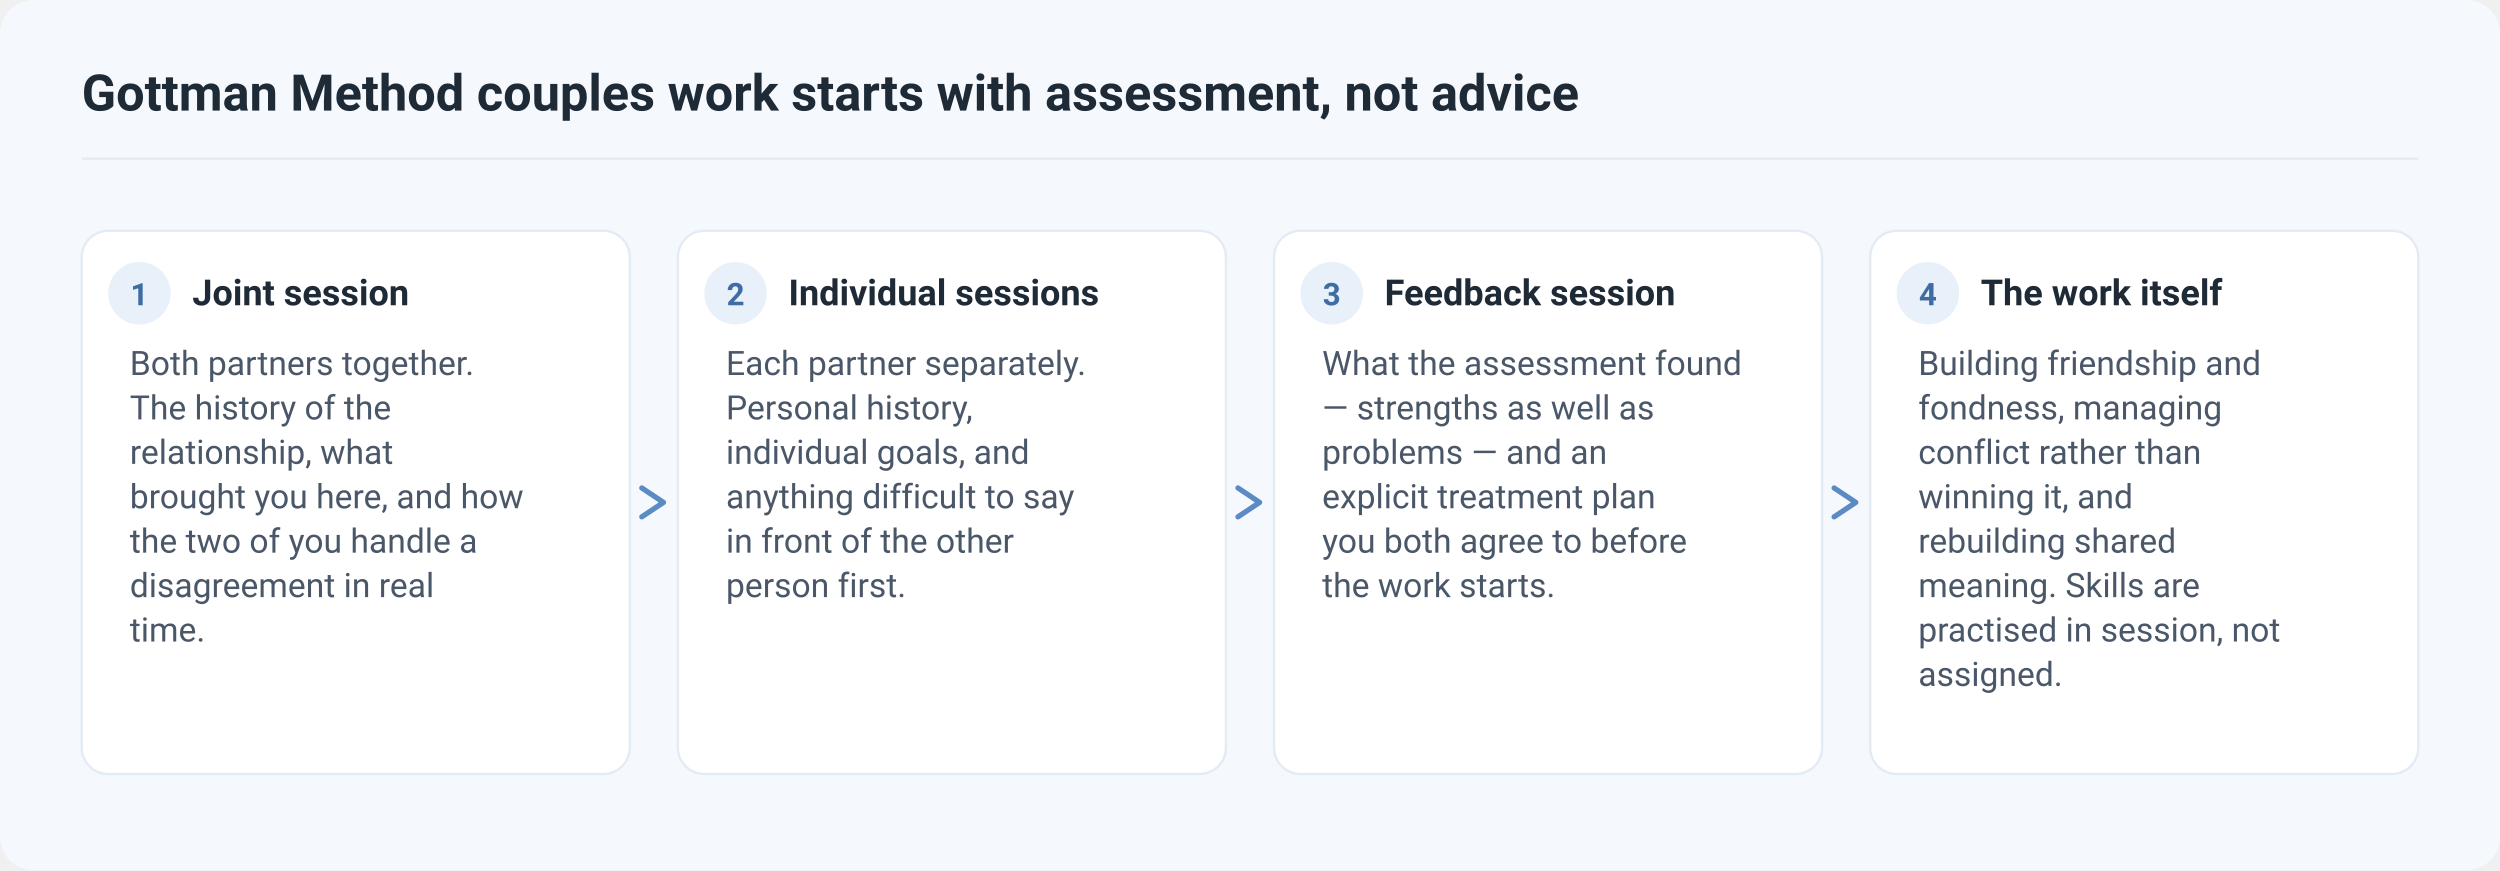
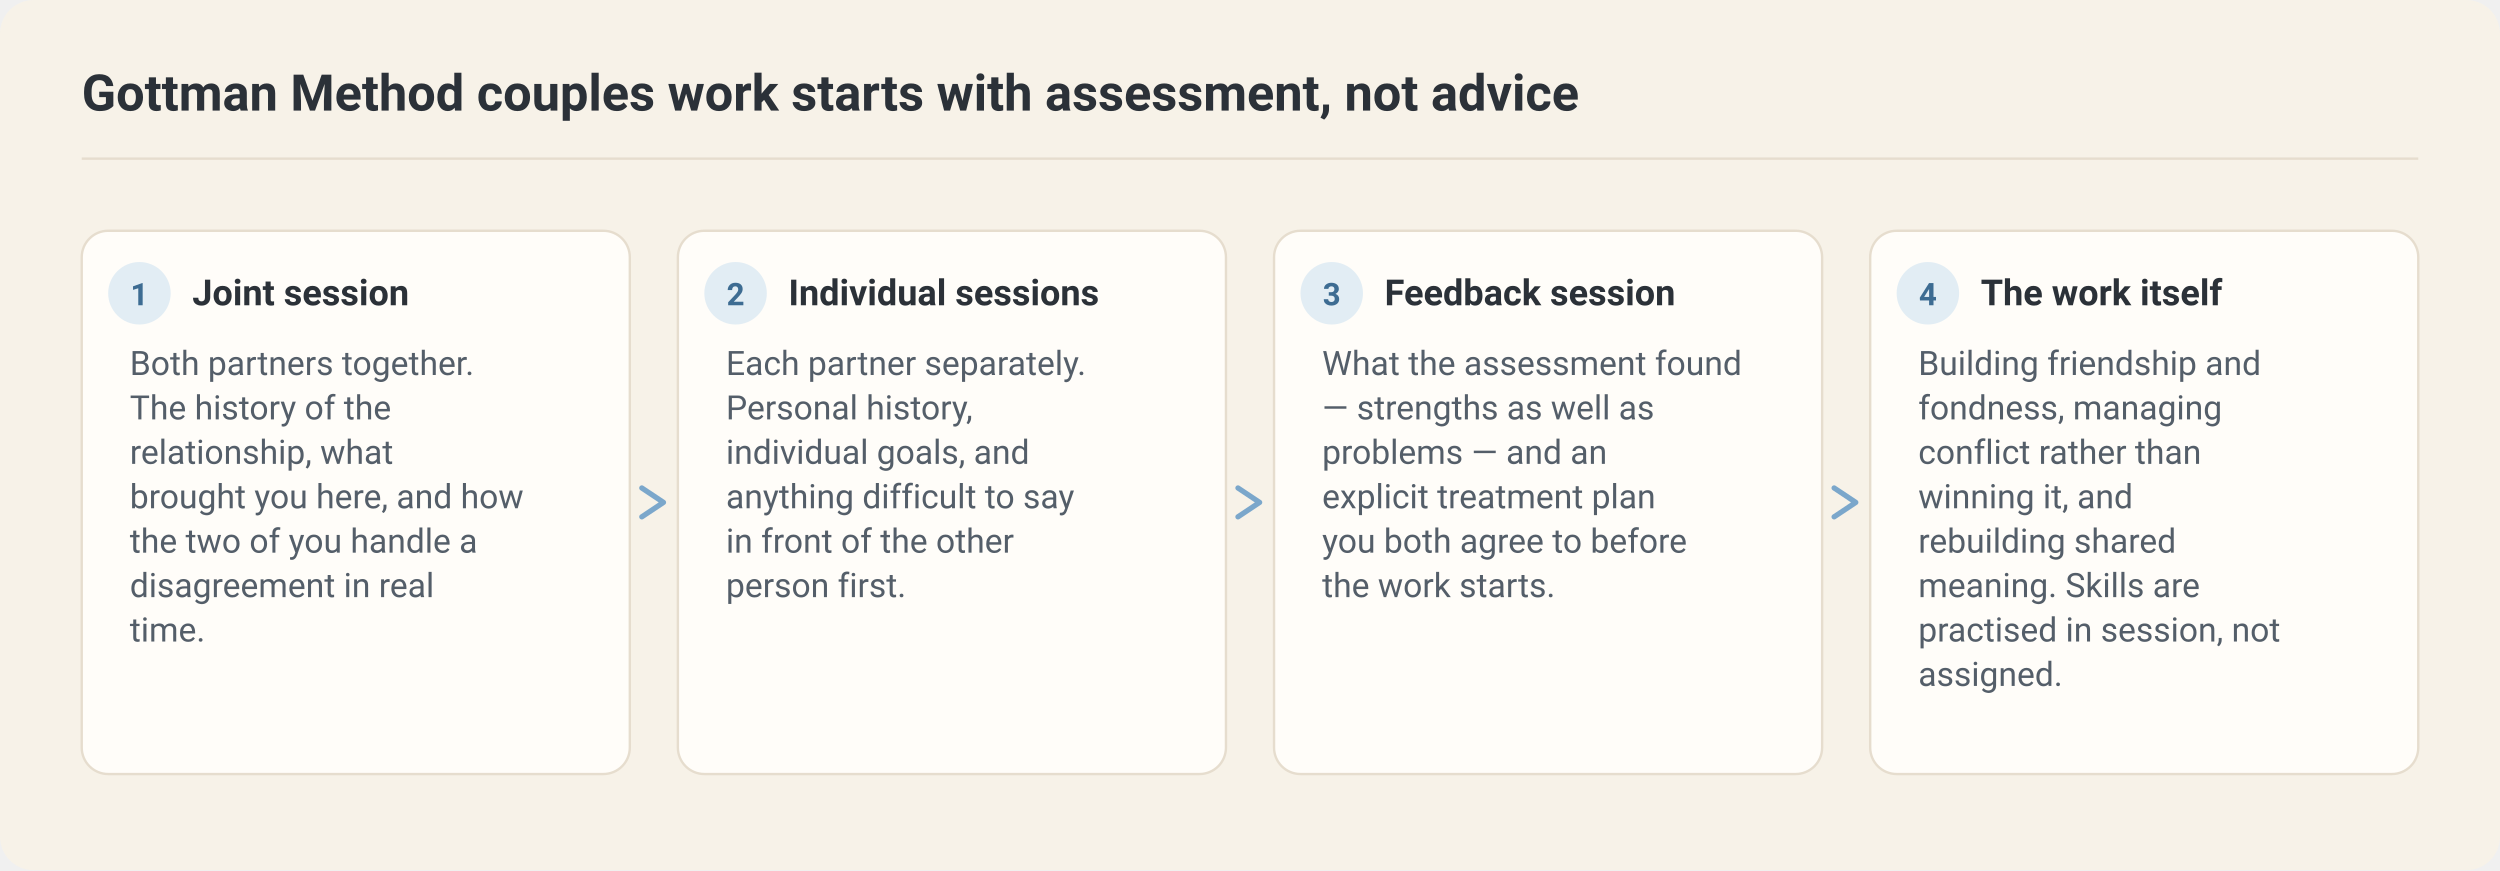
<svg xmlns="http://www.w3.org/2000/svg" viewBox="0 0 1040 362" width="1040" height="362" role="img" aria-labelledby="t d" font-family="-apple-system,BlinkMacSystemFont,'Segoe UI',Roboto,Helvetica,Arial,sans-serif">
-   <rect width="1040" height="362" rx="14" fill="#f5f9fd" />
-   <text x="34" y="46" font-size="21" font-weight="700" fill="#1f2a37">Gottman Method couples work starts with assessment, not advice</text>
-   <line x1="34" y1="66" x2="1006" y2="66" stroke="#e3ebf4" stroke-width="1" />
-   <rect x="34" y="96" width="228" height="226" rx="11" fill="#ffffff" stroke="#e3ebf4" />
-   <circle cx="58" cy="122" r="13" fill="#e8f0f9" />
-   <text x="58" y="127" font-size="13" font-weight="700" fill="#3f6ca3" text-anchor="middle">1</text>
-   <text x="80" y="127" font-size="15" font-weight="700" fill="#1f2a37">Joint session</text>
-   <text font-size="14" fill="#4a5768">
+   <rect width="1040" height="362" rx="14" fill="#f7f2e8" />
+   <text x="34" y="46" font-size="21" font-weight="700" fill="#2b3138">Gottman Method couples work starts with assessment, not advice</text>
+   <line x1="34" y1="66" x2="1006" y2="66" stroke="#e6ddce" stroke-width="1" />
+   <rect x="34" y="96" width="228" height="226" rx="11" fill="#fffdf9" stroke="#e6ddce" />
+   <circle cx="58" cy="122" r="13" fill="#e2edf4" />
+   <text x="58" y="127" font-size="13" font-weight="700" fill="#3d6c92" text-anchor="middle">1</text>
+   <text x="80" y="127" font-size="15" font-weight="700" fill="#2b3138">Joint session</text>
+   <text font-size="14" fill="#545e69">
    <tspan x="54" y="156">Both partners together.</tspan>
    <tspan x="54" y="174.48">The history of the</tspan>
    <tspan x="54" y="192.96">relationship, what</tspan>
    <tspan x="54" y="211.44">brought you here, and how</tspan>
    <tspan x="54" y="229.92">the two of you handle a</tspan>
    <tspan x="54" y="248.4">disagreement in real</tspan>
    <tspan x="54" y="266.88">time.</tspan>
  </text>
-   <path d="M267 203 L276 209 L267 215" fill="none" stroke="#5b8bc4" stroke-width="2.2" stroke-linecap="round" stroke-linejoin="round" />
-   <rect x="282" y="96" width="228" height="226" rx="11" fill="#ffffff" stroke="#e3ebf4" />
-   <circle cx="306" cy="122" r="13" fill="#e8f0f9" />
-   <text x="306" y="127" font-size="13" font-weight="700" fill="#3f6ca3" text-anchor="middle">2</text>
-   <text x="328" y="127" font-size="15" font-weight="700" fill="#1f2a37">Individual sessions</text>
-   <text font-size="14" fill="#4a5768">
+   <path d="M267 203 L276 209 L267 215" fill="none" stroke="#7ba7cb" stroke-width="2.2" stroke-linecap="round" stroke-linejoin="round" />
+   <rect x="282" y="96" width="228" height="226" rx="11" fill="#fffdf9" stroke="#e6ddce" />
+   <circle cx="306" cy="122" r="13" fill="#e2edf4" />
+   <text x="306" y="127" font-size="13" font-weight="700" fill="#3d6c92" text-anchor="middle">2</text>
+   <text x="328" y="127" font-size="15" font-weight="700" fill="#2b3138">Individual sessions</text>
+   <text font-size="14" fill="#545e69">
    <tspan x="302" y="156">Each partner separately.</tspan>
    <tspan x="302" y="174.48">Personal history,</tspan>
    <tspan x="302" y="192.96">individual goals, and</tspan>
    <tspan x="302" y="211.44">anything difficult to say</tspan>
    <tspan x="302" y="229.92">in front of the other</tspan>
    <tspan x="302" y="248.4">person first.</tspan>
  </text>
-   <path d="M515 203 L524 209 L515 215" fill="none" stroke="#5b8bc4" stroke-width="2.2" stroke-linecap="round" stroke-linejoin="round" />
-   <rect x="530" y="96" width="228" height="226" rx="11" fill="#ffffff" stroke="#e3ebf4" />
-   <circle cx="554" cy="122" r="13" fill="#e8f0f9" />
-   <text x="554" y="127" font-size="13" font-weight="700" fill="#3f6ca3" text-anchor="middle">3</text>
-   <text x="576" y="127" font-size="15" font-weight="700" fill="#1f2a37">Feedback session</text>
-   <text font-size="14" fill="#4a5768">
+   <path d="M515 203 L524 209 L515 215" fill="none" stroke="#7ba7cb" stroke-width="2.2" stroke-linecap="round" stroke-linejoin="round" />
+   <rect x="530" y="96" width="228" height="226" rx="11" fill="#fffdf9" stroke="#e6ddce" />
+   <circle cx="554" cy="122" r="13" fill="#e2edf4" />
+   <text x="554" y="127" font-size="13" font-weight="700" fill="#3d6c92" text-anchor="middle">3</text>
+   <text x="576" y="127" font-size="15" font-weight="700" fill="#2b3138">Feedback session</text>
+   <text font-size="14" fill="#545e69">
    <tspan x="550" y="156">What the assessment found</tspan>
    <tspan x="550" y="174.48">— strengths as well as</tspan>
    <tspan x="550" y="192.96">problems — and an</tspan>
    <tspan x="550" y="211.44">explicit treatment plan</tspan>
    <tspan x="550" y="229.92">you both agree to before</tspan>
    <tspan x="550" y="248.4">the work starts.</tspan>
  </text>
-   <path d="M763 203 L772 209 L763 215" fill="none" stroke="#5b8bc4" stroke-width="2.2" stroke-linecap="round" stroke-linejoin="round" />
-   <rect x="778" y="96" width="228" height="226" rx="11" fill="#ffffff" stroke="#e3ebf4" />
-   <circle cx="802" cy="122" r="13" fill="#e8f0f9" />
-   <text x="802" y="127" font-size="13" font-weight="700" fill="#3f6ca3" text-anchor="middle">4</text>
-   <text x="824" y="127" font-size="15" font-weight="700" fill="#1f2a37">The work itself</text>
-   <text font-size="14" fill="#4a5768">
+   <path d="M763 203 L772 209 L763 215" fill="none" stroke="#7ba7cb" stroke-width="2.2" stroke-linecap="round" stroke-linejoin="round" />
+   <rect x="778" y="96" width="228" height="226" rx="11" fill="#fffdf9" stroke="#e6ddce" />
+   <circle cx="802" cy="122" r="13" fill="#e2edf4" />
+   <text x="802" y="127" font-size="13" font-weight="700" fill="#3d6c92" text-anchor="middle">4</text>
+   <text x="824" y="127" font-size="15" font-weight="700" fill="#2b3138">The work itself</text>
+   <text font-size="14" fill="#545e69">
    <tspan x="798" y="156">Building friendship and</tspan>
    <tspan x="798" y="174.48">fondness, managing</tspan>
    <tspan x="798" y="192.96">conflict rather than</tspan>
    <tspan x="798" y="211.44">winning it, and</tspan>
    <tspan x="798" y="229.92">rebuilding shared</tspan>
    <tspan x="798" y="248.4">meaning. Skills are</tspan>
    <tspan x="798" y="266.88">practised in session, not</tspan>
    <tspan x="798" y="285.36">assigned.</tspan>
  </text>
</svg>
